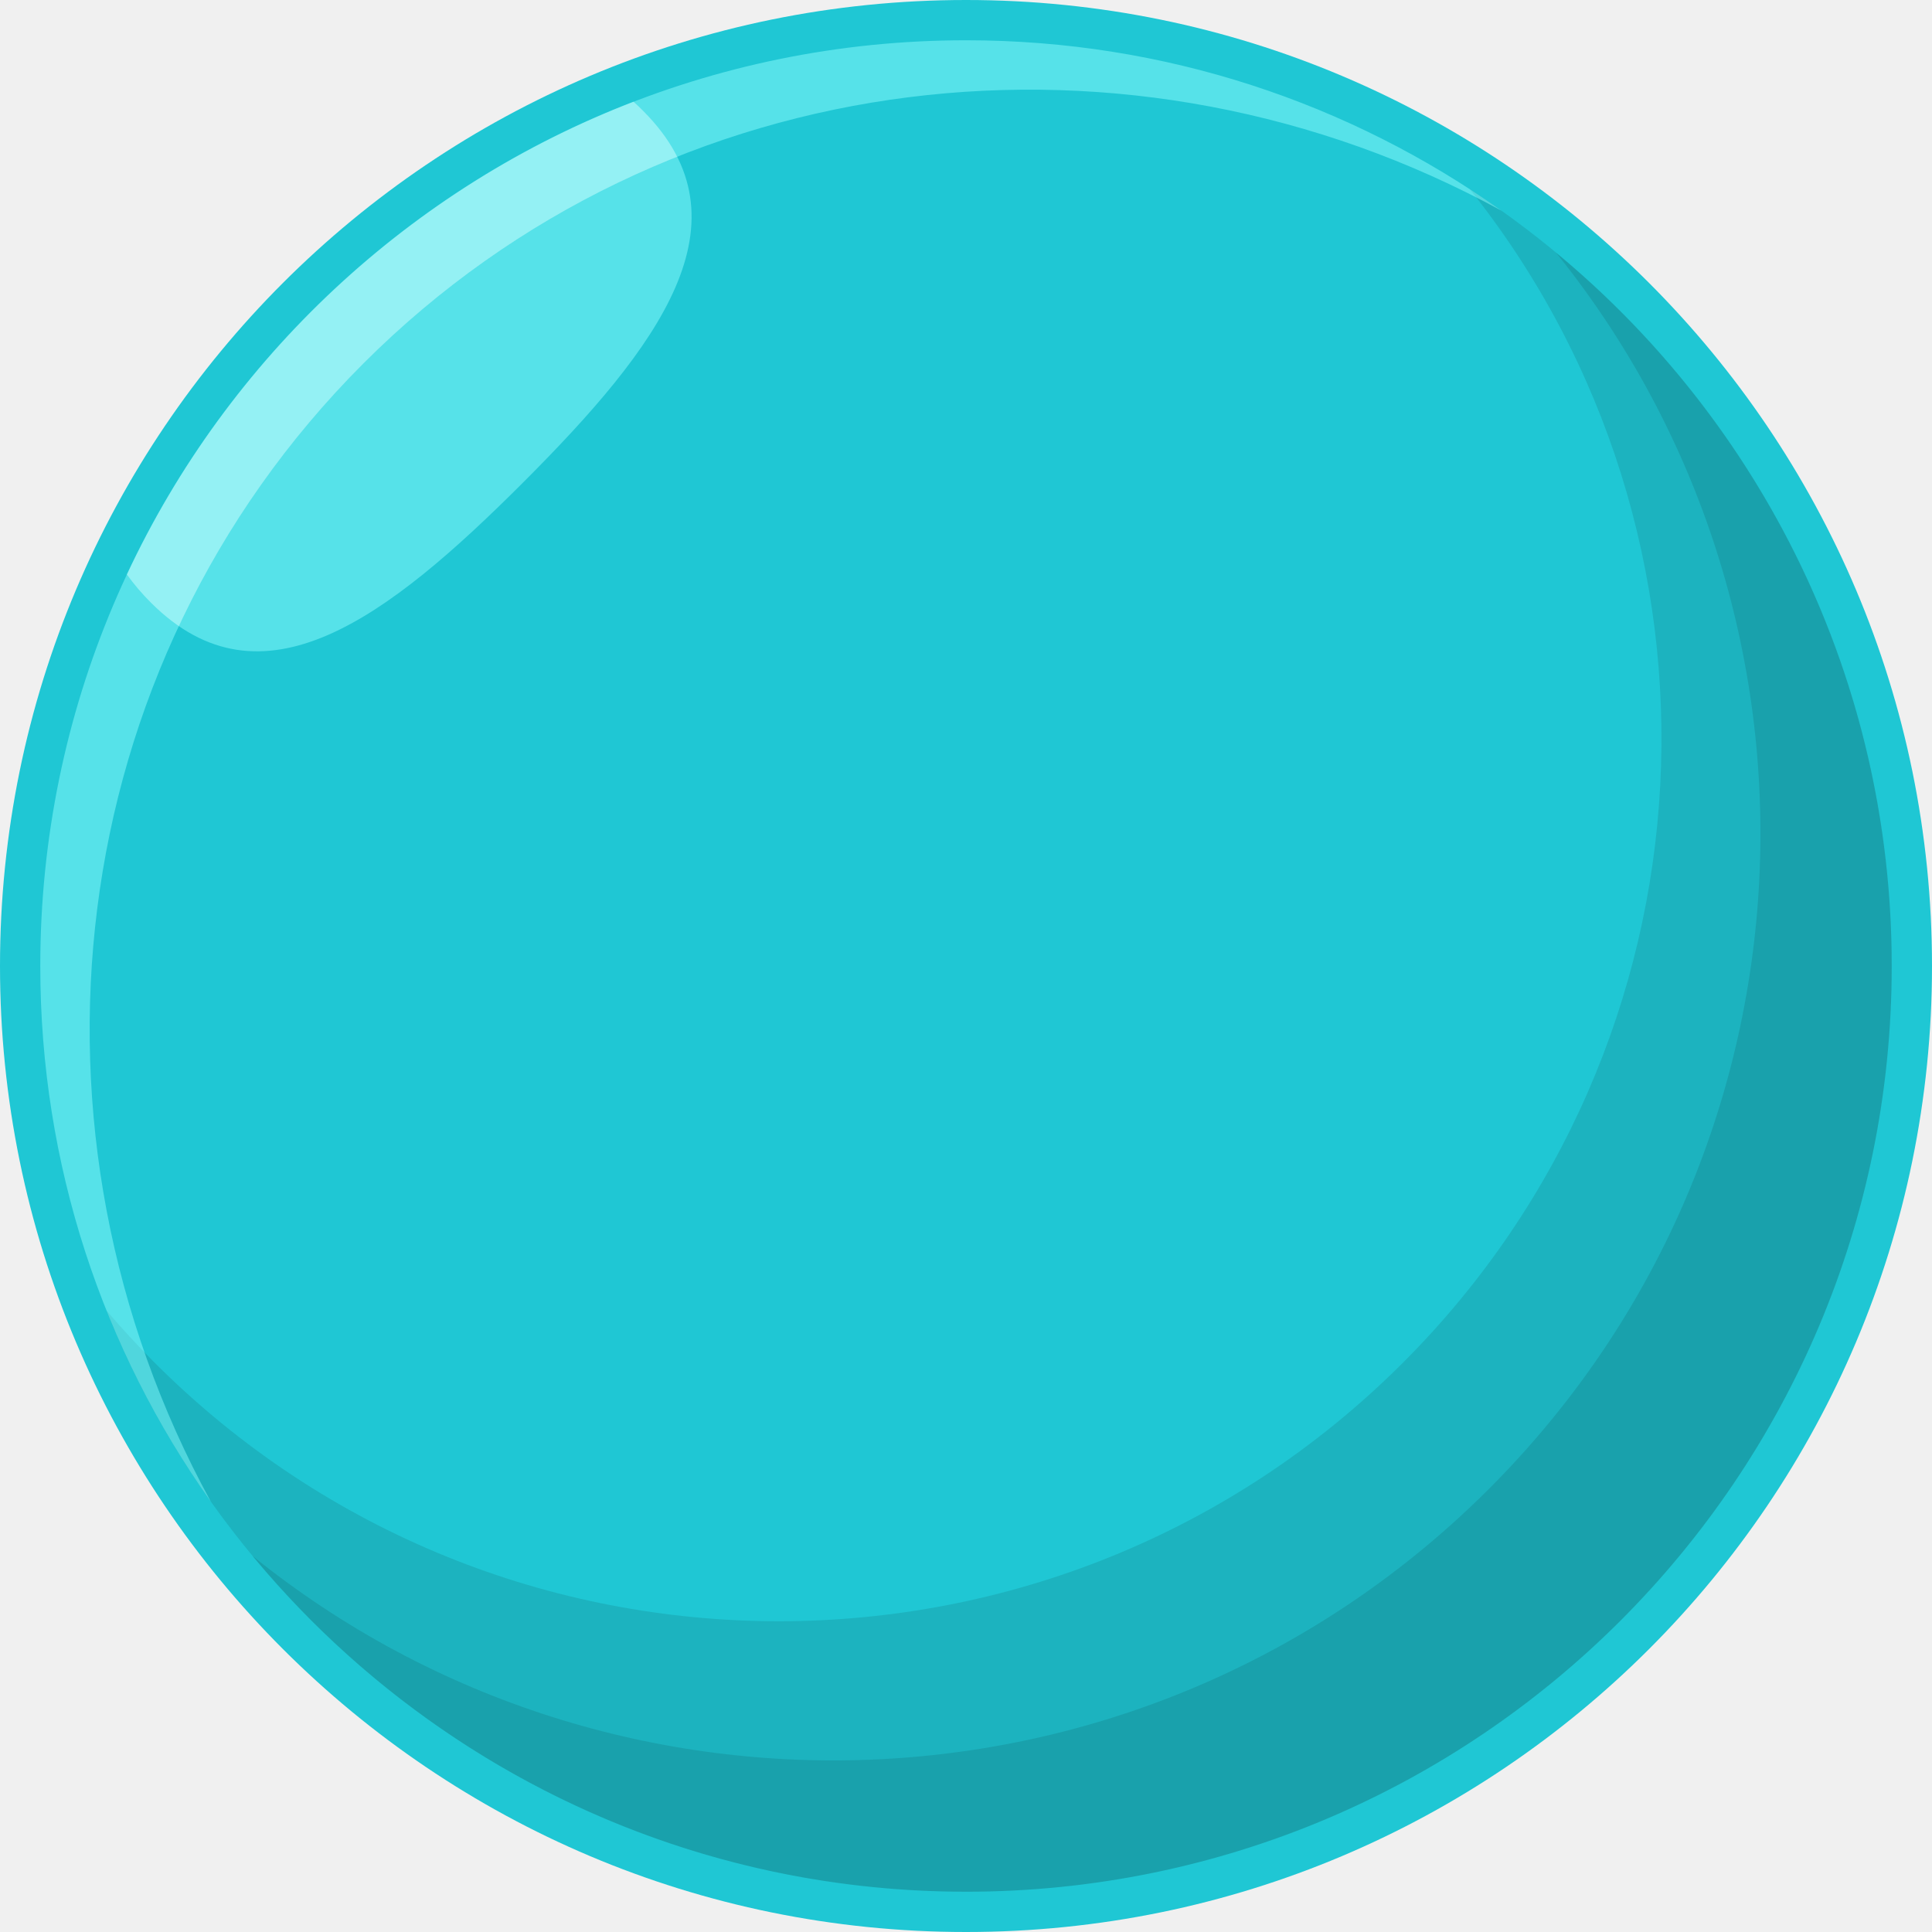
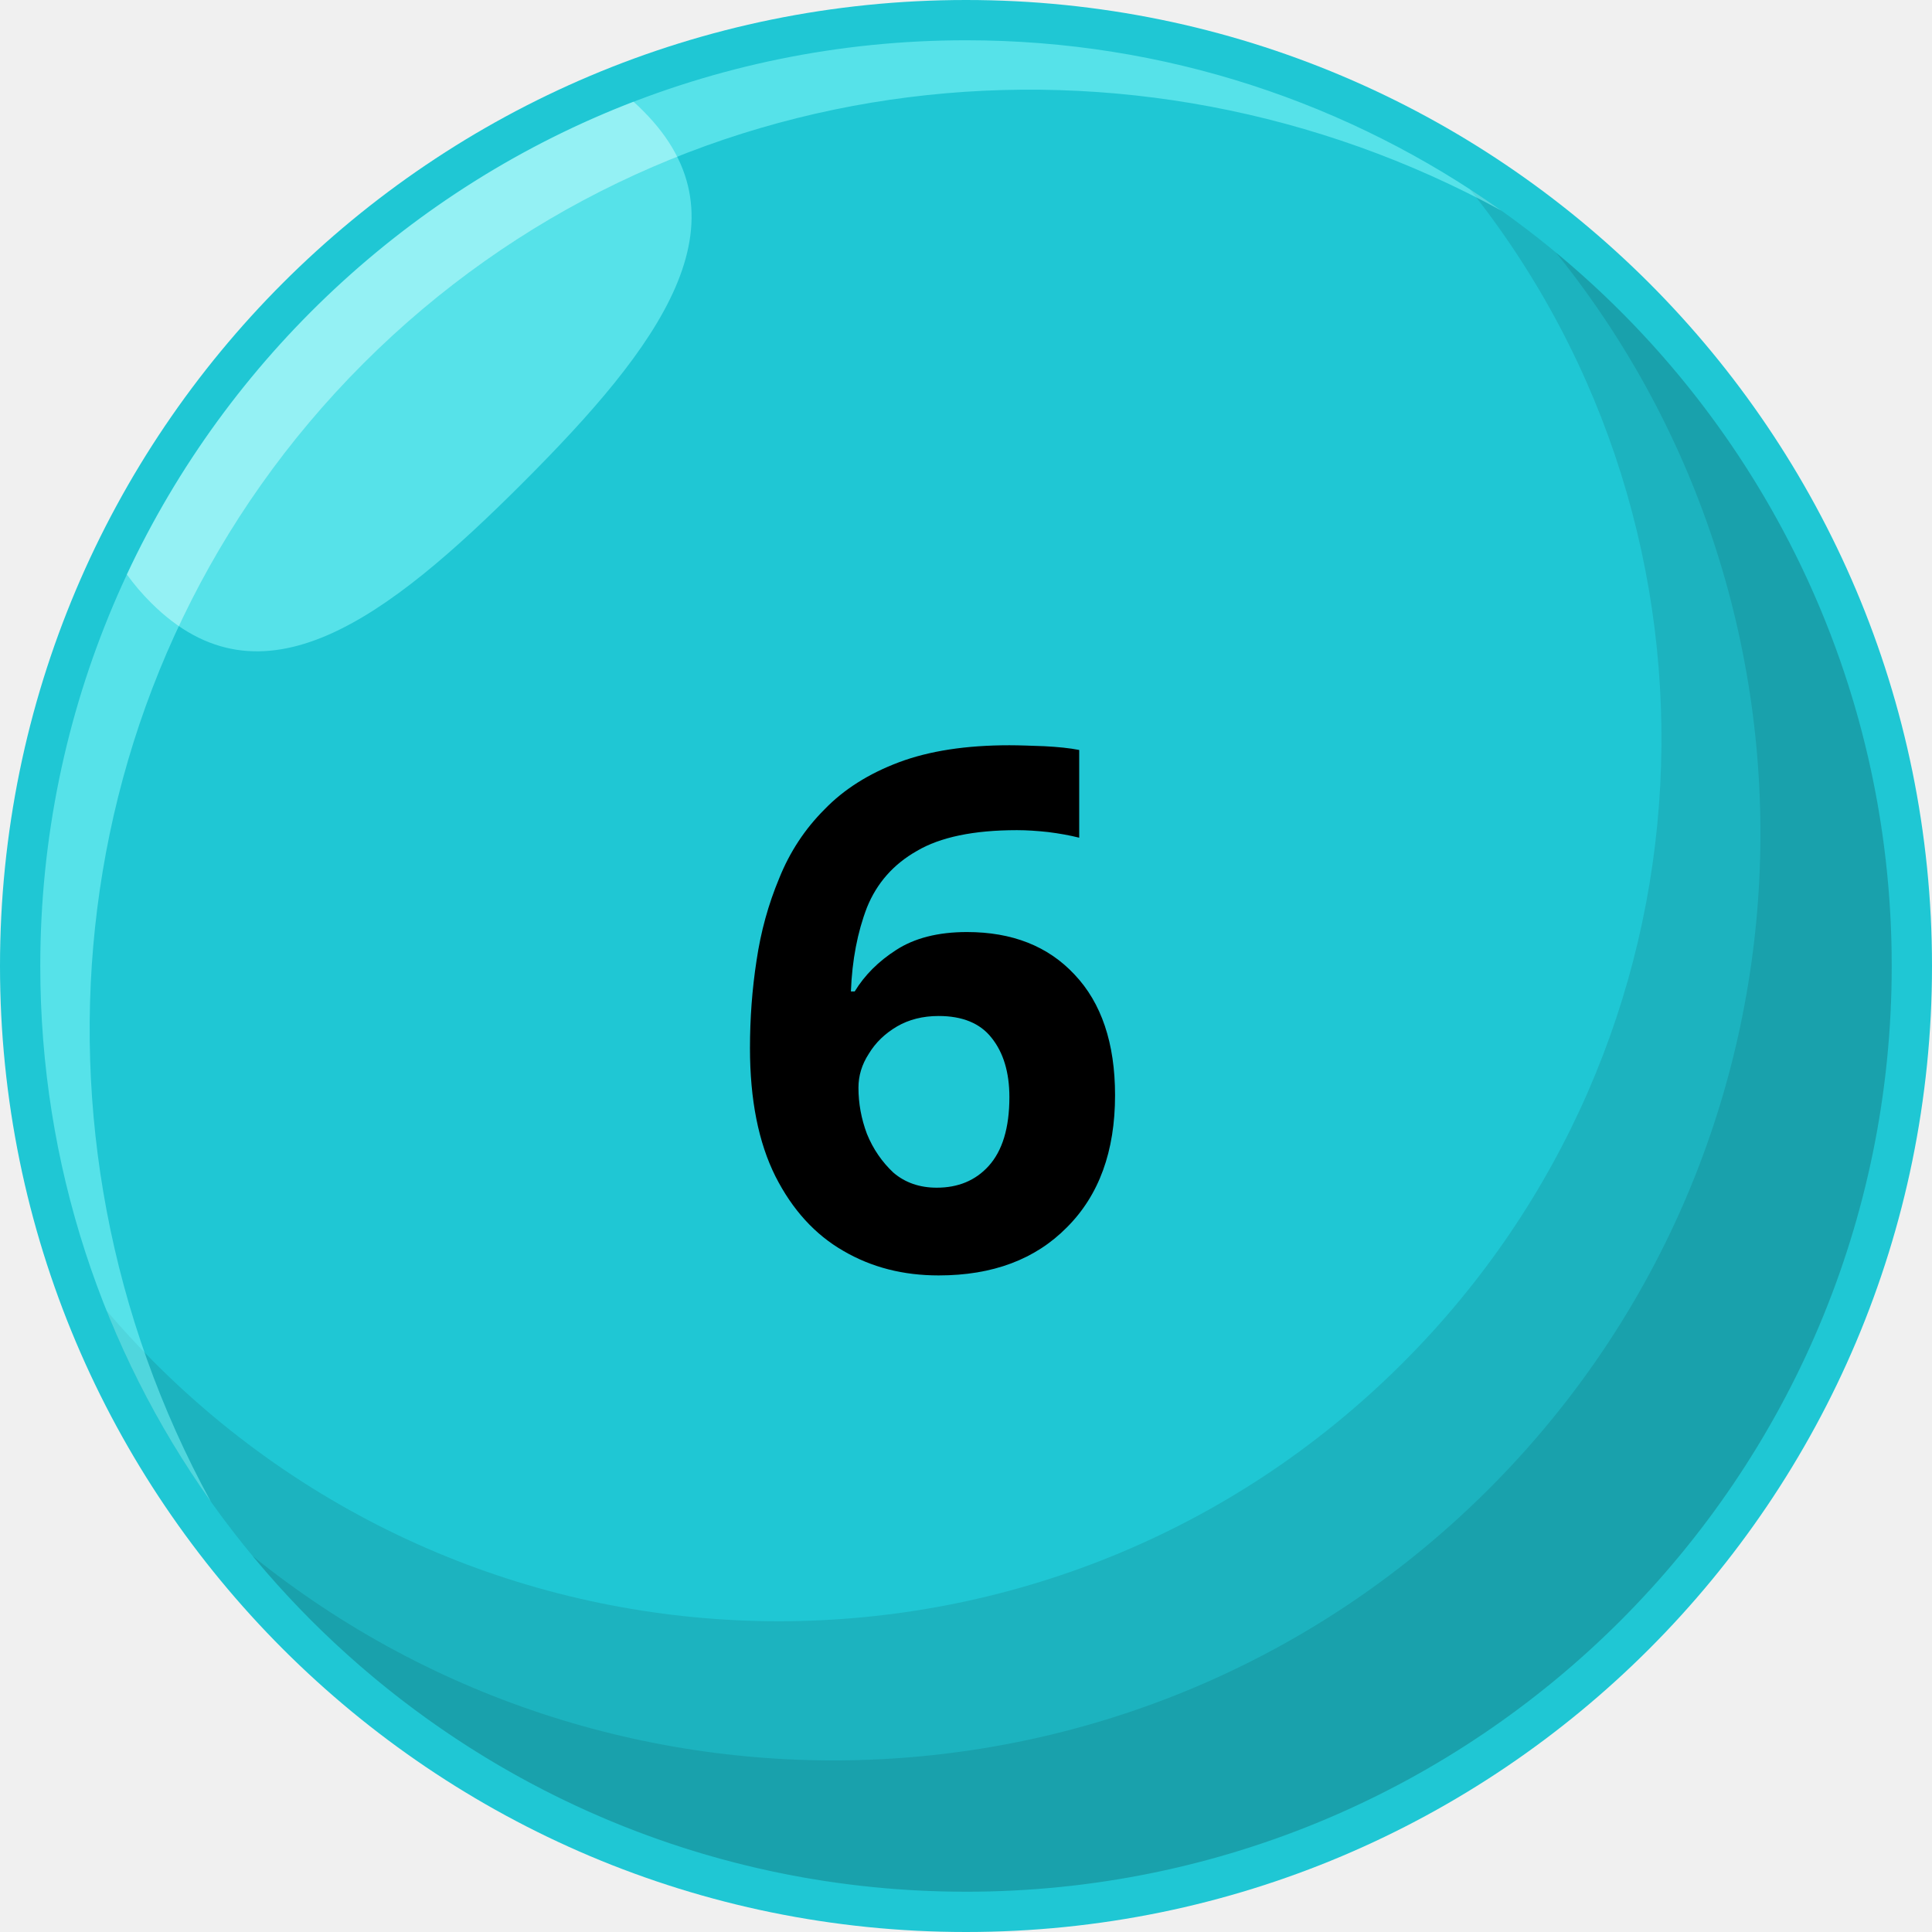
<svg xmlns="http://www.w3.org/2000/svg" viewBox="0 0 32 32" width="80px" height="80px" color="text" class="sc-231a1e38-0 dPwWVs">
  <circle cx="16" cy="16" r="16" fill="#1FC7D4" />
  <g opacity="0.1" style="mix-blend-mode: multiply;">
    <path fill-rule="evenodd" clip-rule="evenodd" d="M24.343 3.132C28.919 8.872 28.55 17.257 23.237 22.571C17.528 28.28 8.271 28.28 2.562 22.571C2.283 22.291 2.016 22.003 1.764 21.707C4.028 27.349 9.549 31.333 16 31.333C24.468 31.333 31.333 24.468 31.333 15.999C31.333 10.608 28.55 5.866 24.343 3.132Z" fill="black" />
  </g>
  <g opacity="0.1" style="mix-blend-mode: multiply;">
    <path fill-rule="evenodd" clip-rule="evenodd" d="M25.771 4.183C30.631 10.212 30.261 19.061 24.661 24.661C19.061 30.26 10.213 30.631 4.184 25.772C6.996 29.169 11.245 31.333 16 31.333C24.468 31.333 31.333 24.468 31.333 16C31.333 11.245 29.169 6.995 25.771 4.183Z" fill="black" />
  </g>
  <g style="mix-blend-mode: soft-light;">
    <path fill-rule="evenodd" clip-rule="evenodd" d="M3.49 24.868C0.151 18.765 0.975 11.064 6.019 6.019C11.064 0.975 18.766 0.151 24.869 3.49C22.365 1.712 19.305 0.667 16 0.667C7.532 0.667 0.667 7.532 0.667 16C0.667 19.304 1.712 22.364 3.49 24.868Z" fill="white" />
  </g>
  <g style="mix-blend-mode: soft-light;">
    <path fill-rule="evenodd" clip-rule="evenodd" d="M2.101 9.514C3.773 5.937 6.785 3.111 10.492 1.684C10.546 1.732 10.599 1.782 10.65 1.834C12.484 3.667 10.912 5.744 8.661 7.995C6.411 10.245 4.334 11.817 2.501 9.983C2.353 9.836 2.22 9.679 2.101 9.514Z" fill="white" />
  </g>
+   <style>
+  .textinball{
+     font-weight: 600;
+     text-shadow: white 1px 1px 0.75px;
+     font-family: Kanit, sans-serif
+  }
+  </style>
+   <text class="textinball" x="12" y="21" fill="black" transform="rotate(0 0,0)">6</text>
</svg>
